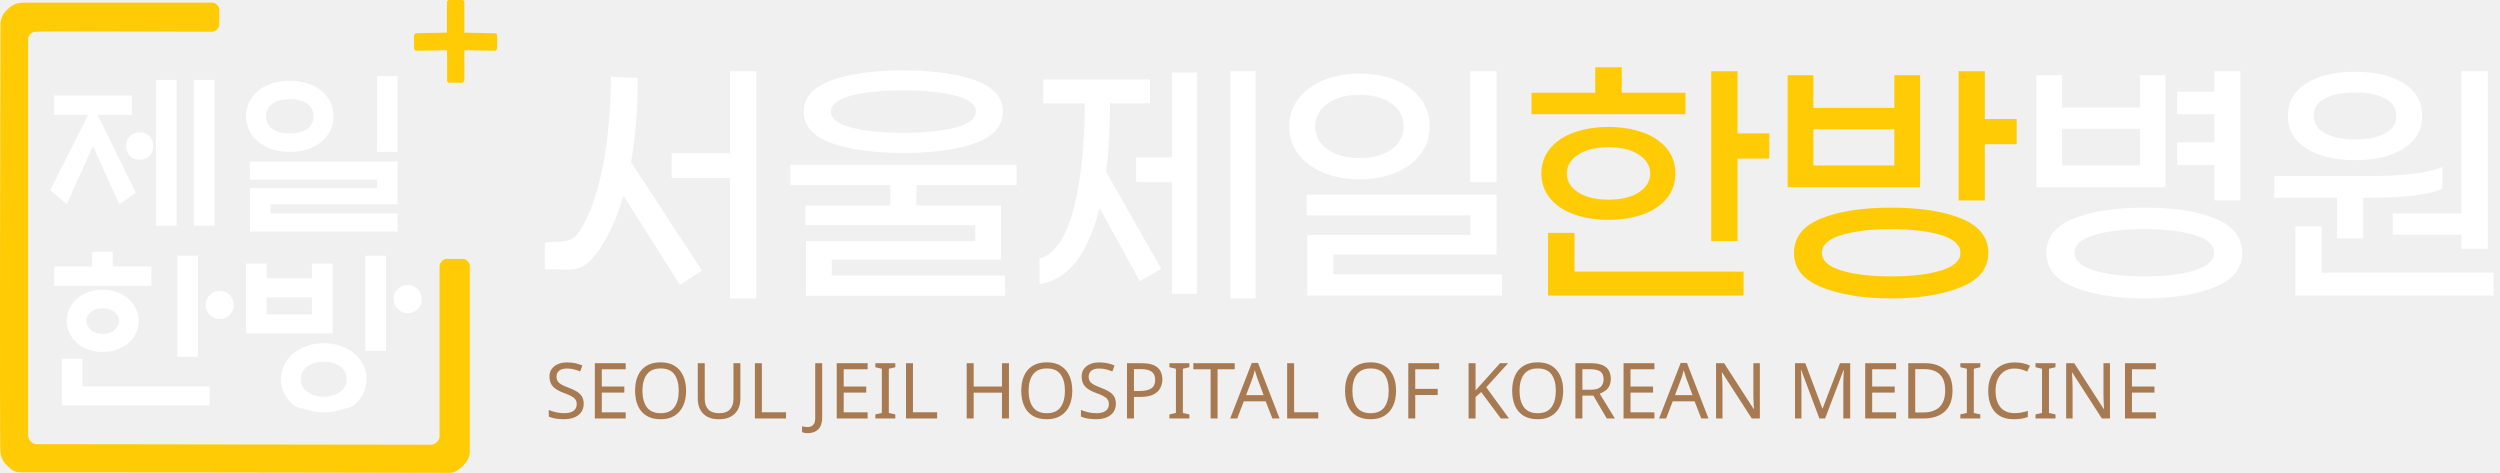
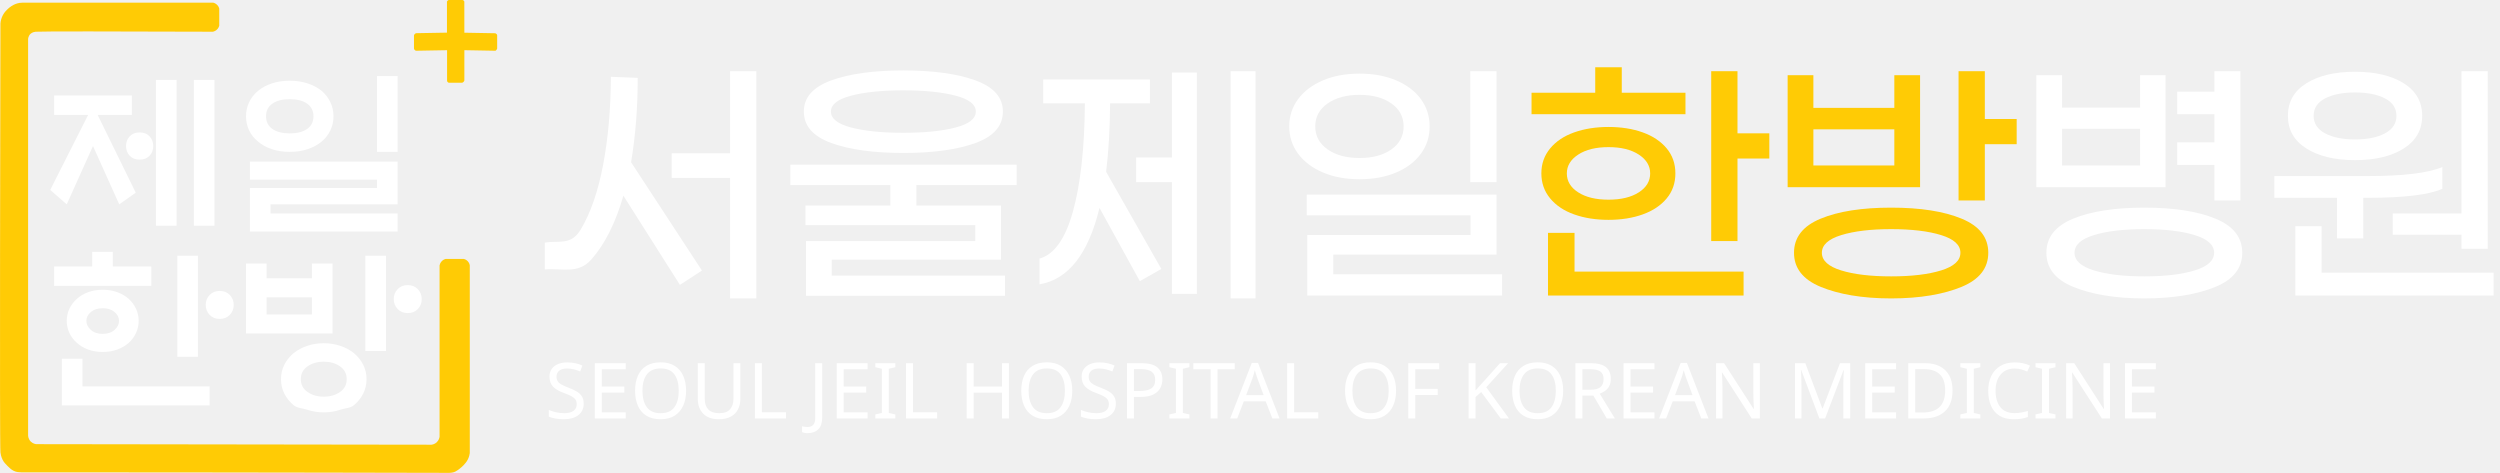
<svg xmlns="http://www.w3.org/2000/svg" version="1.1" id="svg1" width="6028.846" height="1140.315" viewBox="0 0 6028.846 1140.315">
  <defs id="defs1">
    <clipPath clipPathUnits="userSpaceOnUse" id="clipPath2">
      <path d="M 0,1077.279 H 4835.74 V 0 H 0 Z" transform="translate(-914.2672,-955.7431)" id="path2" />
    </clipPath>
    <clipPath clipPathUnits="userSpaceOnUse" id="clipPath4">
      <path d="M 0,1077.279 H 4835.74 V 0 H 0 Z" transform="translate(0,-2.5000001e-5)" id="path4" />
    </clipPath>
    <clipPath clipPathUnits="userSpaceOnUse" id="clipPath6">
      <path d="M 0,1077.279 H 4835.74 V 0 H 0 Z" transform="translate(0,-2.5000001e-5)" id="path6" />
    </clipPath>
    <clipPath clipPathUnits="userSpaceOnUse" id="clipPath8">
      <path d="M 0,1077.279 H 4835.74 V 0 H 0 Z" transform="translate(-525.2364,-404.2451)" id="path8" />
    </clipPath>
    <clipPath clipPathUnits="userSpaceOnUse" id="clipPath10">
      <path d="M 0,1077.279 H 4835.74 V 0 H 0 Z" transform="translate(-865.296,-414.7919)" id="path10" />
    </clipPath>
    <clipPath clipPathUnits="userSpaceOnUse" id="clipPath12">
      <path d="M 0,1077.279 H 4835.74 V 0 H 0 Z" transform="translate(-908.3272,-487.4169)" id="path12" />
    </clipPath>
    <clipPath clipPathUnits="userSpaceOnUse" id="clipPath14">
      <path d="M 0,1077.279 H 4835.74 V 0 H 0 Z" transform="translate(-1470.488,-826.9179)" id="path14" />
    </clipPath>
    <clipPath clipPathUnits="userSpaceOnUse" id="clipPath16">
      <path d="M 0,1077.279 H 4835.74 V 0 H 0 Z" transform="translate(-1642.084,-782.7578)" id="path16" />
    </clipPath>
    <clipPath clipPathUnits="userSpaceOnUse" id="clipPath18">
      <path d="M 0,1077.279 H 4835.74 V 0 H 0 Z" transform="translate(0,-2.5000001e-5)" id="path18" />
    </clipPath>
    <clipPath clipPathUnits="userSpaceOnUse" id="clipPath20">
      <path d="M 0,1077.279 H 4835.74 V 0 H 0 Z" transform="translate(0,-2.5000001e-5)" id="path20" />
    </clipPath>
    <clipPath clipPathUnits="userSpaceOnUse" id="clipPath22">
      <path d="M 0,1077.279 H 4835.74 V 0 H 0 Z" transform="translate(-3302.631,-714.5981)" id="path22" />
    </clipPath>
    <clipPath clipPathUnits="userSpaceOnUse" id="clipPath24">
      <path d="M 0,1077.279 H 4835.74 V 0 H 0 Z" transform="translate(-3749.987,-740.518)" id="path24" />
    </clipPath>
    <clipPath clipPathUnits="userSpaceOnUse" id="clipPath26">
      <path d="M 0,1077.279 H 4835.74 V 0 H 0 Z" transform="translate(-4107.583,-657.478)" id="path26" />
    </clipPath>
    <clipPath clipPathUnits="userSpaceOnUse" id="clipPath28">
      <path d="M 0,1077.279 H 4835.74 V 0 H 0 Z" transform="translate(-4554.459,-569.6381)" id="path28" />
    </clipPath>
  </defs>
  <g id="layer-MC0" transform="translate(-136.6991,-162.0492)">
    <path id="path1" d="m 0,0 h 24.941 c 0.394,-0.101 1.399,-0.415 2.218,-1.365 0.581,-0.674 0.813,-1.373 0.911,-1.765 0.016,-18.67 0.033,-37.341 0.048,-56.011 18.552,0 37.103,-1 55.654,-1 0.468,-0.109 1.548,-0.425 2.496,-1.392 0.705,-0.72 1.03,-1.487 1.179,-1.928 V -87.97 c -0.188,-0.538 -0.534,-1.327 -1.179,-2.137 -0.676,-0.849 -1.406,-1.377 -1.901,-1.68 -18.733,0.005 -37.466,1.011 -56.199,1.016 -0.016,-18.337 -0.033,-36.674 -0.05,-55.011 -0.223,-0.593 -0.736,-1.704 -1.85,-2.672 -0.746,-0.648 -1.496,-1 -2.016,-1.194 H 0 c -0.4,0.113 -1.133,0.378 -1.832,1.016 -0.869,0.795 -1.191,1.715 -1.307,2.123 v 55.722 c -18.752,0 -37.505,-1 -56.257,-1 -0.448,0.135 -1.438,0.5 -2.316,1.442 -0.864,0.927 -1.161,1.921 -1.267,2.378 v 24.116 c 0.159,0.501 0.517,1.401 1.326,2.259 0.938,0.994 1.985,1.403 2.498,1.565 18.598,0 37.195,1 55.793,1 v 55.342 0.598 c 0.129,0.403 0.428,1.149 1.115,1.841 C -1.389,-0.38 -0.419,-0.097 0,0" style="fill:#ffcb05;fill-opacity:1;fill-rule:nonzero;stroke:none" transform="matrix(1.333333,0,0,-1.333333,1219.023,162.0492)" clip-path="url(#clipPath2)" />
  </g>
  <g id="layer-MC1" transform="translate(-136.6991,-162.0492)">
    <path id="path3" d="m 490.432,547.487 h -37.266 v 263.672 h 37.266 z m -68.555,0 h -37.266 v 263.672 h 37.266 z m -42.187,144.14 c 0,-7.031 -2.231,-12.892 -6.68,-17.578 -4.455,-4.691 -10.432,-7.031 -17.93,-7.031 -7.504,0 -13.48,2.34 -17.93,7.031 -4.455,4.686 -6.679,10.547 -6.679,17.578 0,7.032 2.224,12.887 6.679,17.579 4.45,4.685 10.426,7.031 17.93,7.031 7.498,0 13.475,-2.346 17.93,-7.031 4.449,-4.692 6.68,-10.547 6.68,-17.579 m -38.672,56.25 h -61.875 l 68.906,-140.625 -29.883,-21.093 -47.461,105.468 -47.461,-105.468 -29.883,26.093 68.555,135.625 h -61.523 v 35.157 h 140.625 z" style="fill:#ffffff;fill-opacity:1;fill-rule:nonzero;stroke:none" transform="matrix(1.333333,0,0,-1.333333,0,1436.373)" clip-path="url(#clipPath4)" />
    <path id="path5" d="M 821.702,681.081 H 784.436 V 818.19 h 37.266 z m -238.008,64.335 c 0,-9.843 3.807,-17.462 11.426,-22.851 7.613,-5.395 18.106,-8.086 31.465,-8.086 13.359,0 23.846,2.691 31.465,8.086 7.613,5.389 11.426,13.008 11.426,22.851 0,9.844 -3.813,17.457 -11.426,22.852 -7.619,5.389 -18.106,8.086 -31.465,8.086 -13.359,0 -23.852,-2.697 -31.465,-8.086 -7.619,-5.395 -11.426,-13.008 -11.426,-22.852 M 784.437,615.69 v 15.117 H 554.515 v 32.695 H 821.702 V 586.159 H 591.78 V 569.635 H 821.702 V 536.94 H 554.515 v 78.75 z M 547.483,745.416 c 0,9.141 1.874,17.633 5.625,25.489 3.747,7.849 9.141,14.705 16.172,20.566 6.795,5.625 15.057,10.074 24.785,13.36 9.723,3.279 20.567,4.921 32.52,4.921 11.953,0 22.791,-1.642 32.52,-4.921 9.722,-3.286 18.105,-7.735 25.136,-13.36 6.795,-5.861 12.069,-12.717 15.821,-20.566 3.746,-7.856 5.625,-16.348 5.625,-25.489 0,-9.14 -1.879,-17.638 -5.625,-25.488 -3.752,-7.855 -9.026,-14.59 -15.821,-20.215 -7.031,-5.861 -15.414,-10.431 -25.136,-13.711 -9.729,-3.285 -20.567,-4.921 -32.52,-4.921 -11.953,0 -22.797,1.636 -32.52,4.921 -9.728,3.28 -17.99,7.85 -24.785,13.711 -7.031,5.625 -12.425,12.36 -16.172,20.215 -3.751,7.85 -5.625,16.348 -5.625,25.488" style="fill:#ffffff;fill-opacity:1;fill-rule:nonzero;stroke:none" transform="matrix(1.333333,0,0,-1.333333,0,1436.373)" clip-path="url(#clipPath6)" />
    <path id="path7" d="m 0,0 c 0,-7.031 -2.346,-13.008 -7.031,-17.93 -4.692,-4.922 -10.783,-7.382 -18.281,-7.382 -7.504,0 -13.596,2.46 -18.282,7.382 -4.691,4.922 -7.031,10.899 -7.031,17.93 0,7.031 2.34,13.008 7.031,17.93 4.686,4.922 10.778,7.382 18.282,7.382 7.498,0 13.589,-2.46 18.281,-7.382 C -2.346,13.008 0,7.031 0,0 m -64.687,-93.867 h -37.266 V 88.945 h 37.266 z m -172.266,41.484 c 8.904,0 16.051,2.401 21.445,7.207 5.389,4.801 8.086,10.25 8.086,16.348 0,6.092 -2.697,11.426 -8.086,15.996 -5.394,4.57 -12.541,6.855 -21.445,6.855 -8.91,0 -16.057,-2.285 -21.445,-6.855 -5.395,-4.57 -8.086,-9.904 -8.086,-15.996 0,-6.098 2.691,-11.547 8.086,-16.348 5.388,-4.806 12.535,-7.207 21.445,-7.207 m -65.039,23.555 c 0,7.734 1.582,14.996 4.746,21.797 3.164,6.795 7.674,12.771 13.535,17.929 5.625,5.153 12.42,9.196 20.391,12.129 7.965,2.928 16.754,4.395 26.367,4.395 9.607,0 18.396,-1.467 26.367,-4.395 7.965,-2.933 14.881,-6.976 20.742,-12.129 5.625,-5.158 10.02,-11.134 13.184,-17.929 3.164,-6.801 4.746,-14.063 4.746,-21.797 0,-7.735 -1.582,-15.002 -4.746,-21.797 -3.164,-6.801 -7.559,-12.777 -13.184,-17.93 -5.861,-5.158 -12.777,-9.201 -20.742,-12.129 -7.971,-2.933 -16.76,-4.394 -26.367,-4.394 -9.613,0 -18.402,1.461 -26.367,4.394 -7.971,2.928 -14.766,6.971 -20.391,12.129 -5.861,5.153 -10.371,11.129 -13.535,17.93 -3.164,6.795 -4.746,14.062 -4.746,21.797 m -8.789,-152.93 v 84.375 h 37.265 v -49.922 h 229.922 v -34.453 z m 92.109,251.367 h 69.61 V 34.453 h -175.782 v 35.156 h 68.907 v 26.367 h 37.265 z" style="fill:#ffffff;fill-opacity:1;fill-rule:nonzero;stroke:none" transform="matrix(1.333333,0,0,-1.333333,700.3152,897.3799)" clip-path="url(#clipPath8)" />
    <path id="path9" d="m 0,0 c 0,-7.031 -2.346,-13.008 -7.031,-17.93 -4.692,-4.922 -10.783,-7.382 -18.281,-7.382 -7.504,0 -13.596,2.46 -18.282,7.382 -4.691,4.922 -7.031,10.899 -7.031,17.93 0,7.031 2.34,13.008 7.031,17.93 4.686,4.922 10.778,7.382 18.282,7.382 7.498,0 13.589,-2.46 18.281,-7.382 C -2.346,13.008 0,7.031 0,0 m -64.688,-93.867 h -37.266 V 78.398 h 37.266 z m -153.984,-50.977 c 0,-9.843 4.043,-17.578 12.129,-23.203 8.086,-5.625 17.869,-8.437 29.356,-8.437 11.48,0 21.269,2.812 29.355,8.437 8.086,5.625 12.129,13.36 12.129,23.203 0,9.844 -4.043,17.578 -12.129,23.203 -8.086,5.625 -17.875,8.438 -29.355,8.438 -11.487,0 -21.27,-2.813 -29.356,-8.438 -8.086,-5.625 -12.129,-13.359 -12.129,-23.203 m -35.859,0 c 0,9.608 2.049,18.397 6.152,26.367 4.098,7.965 9.668,14.881 16.699,20.743 7.032,5.625 15.233,10.019 24.61,13.183 9.371,3.164 19.336,4.746 29.883,4.746 10.546,0 20.505,-1.582 29.882,-4.746 9.371,-3.164 17.578,-7.558 24.61,-13.183 7.031,-5.862 12.595,-12.778 16.699,-20.743 4.098,-7.97 6.152,-16.759 6.152,-26.367 0,-9.613 -2.054,-18.402 -6.152,-26.367 -4.104,-7.965 -9.668,-14.881 -16.699,-20.742 -7.032,-5.625 -15.239,-5.02 -24.61,-8.184 -9.377,-3.164 -19.336,-4.746 -29.882,-4.746 -10.547,0 -20.512,1.582 -29.883,4.746 -9.377,3.164 -17.578,2.559 -24.61,8.184 -7.031,5.861 -12.601,12.777 -16.699,20.742 -4.103,7.965 -6.152,16.754 -6.152,26.367 m -26.016,117.071 h 81.914 V 3.164 h -81.914 z m -37.265,-34.454 V 64.336 h 37.265 V 37.617 h 81.914 v 26.719 h 37.266 V -62.227 Z" style="fill:#ffffff;fill-opacity:1;fill-rule:nonzero;stroke:none" transform="matrix(1.333333,0,0,-1.333333,1153.728,883.3175)" clip-path="url(#clipPath10)" />
  </g>
  <g id="layer-MC2" transform="translate(-136.6991,-162.0492)">
    <path id="path11" d="m 0,0 h 33.208 c 1.282,-0.342 4.229,-1.312 6.847,-4.034 2.713,-2.822 3.542,-5.933 3.812,-7.228 V -351.13 c -0.37,-2.824 -1.211,-6.761 -3.275,-11.036 -2.404,-4.982 -5.354,-8.112 -8.175,-11.109 -3.901,-4.146 -9.142,-7.856 -9.142,-7.856 -0.361,-0.289 -4.057,-2.763 -6.12,-3.766 -3.734,-1.818 -10.114,-2.012 -10.114,-2.012 -6.979,-0.037 -331.238,0.944 -774.619,1 -3.386,0.224 -8.267,0.013 -13.43,2.64 -4.623,2.352 -7.45,5.148 -11.02,8.679 -3.538,3.499 -6.523,6.452 -9.049,11.288 0,0 -3.1,5.852 -3.905,13.321 -1.742,16.163 -0.201,690.216 0,775.927 0.329,3.929 1.357,9.332 4.359,14.97 2.556,4.801 5.515,7.843 7.426,9.775 5.63,5.692 11.174,8.43 12.308,8.976 l 10e-4,0.001 c 3.018,1.509 8.25,3.785 15.805,3.826 0.109,10e-4 0.196,10e-4 0.262,10e-4 0.064,-10e-4 0.108,-10e-4 0.109,-10e-4 0.159,0 135.028,0 344.602,0 1.409,-0.365 4.956,-1.49 7.813,-4.849 1.871,-2.2 2.682,-4.459 3.05,-5.816 v -30.91 c -0.368,-1.386 -1.234,-3.878 -3.356,-6.258 -2.963,-3.324 -6.551,-4.38 -7.957,-4.715 -179.899,0.693 -311.791,0.759 -320.665,0 -5.596,-0.478 -8.948,-3.433 -8.948,-3.433 -4.363,-3.801 -4.738,-8.95 -4.79,-9.905 v -717.024 c 0.058,-1.237 0.444,-6.528 4.79,-10.865 4.015,-4.006 8.803,-4.598 10.131,-4.717 238.189,0 476.378,-1 714.567,-1 1.44,0.159 5.753,0.825 9.552,4.381 4.235,3.964 4.986,8.854 5.147,10.2 v 309.791 c 0.283,1.373 1.177,4.77 4.173,7.758 C -4.098,-1.369 -1.355,-0.388 0,0" style="fill:#ffcb05;fill-opacity:1;fill-rule:nonzero;stroke:none" transform="matrix(1.333333,0,0,-1.333333,1211.103,786.4841)" clip-path="url(#clipPath12)" />
  </g>
  <g id="layer-MC3" transform="translate(-136.6991,-162.0492)">
    <path id="path13" d="m 0,0 v -410.92 h -47.52 v 217.96 h -105.6 v 44.64 h 105.6 V 0 Z m -226.56,-164.64 128.16,-195.839 -39.84,-25.92 -102.24,161.279 c -14.085,-48.96 -33.285,-87.285 -57.6,-114.96 -24.322,-27.675 -52.485,-15.795 -84.48,-18.359 v 48.479 c 25.598,4.155 47.28,-5.88 65.04,23.88 17.76,29.76 31.2,68.558 40.32,116.4 9.12,47.835 13.838,101.04 14.16,159.6 l 48.48,-1.92 c 0,-54.405 -4.005,-105.285 -12,-152.64" style="fill:#ffffff;fill-opacity:1;fill-rule:nonzero;stroke:none" transform="matrix(1.333333,0,0,-1.333333,1960.651,333.8161)" clip-path="url(#clipPath14)" />
    <path id="path15" d="m 0,0 c -24.48,-6.405 -36.72,-16.005 -36.72,-28.8 0,-12.803 12.158,-22.402 36.48,-28.8 24.315,-6.405 55.838,-9.6 94.56,-9.6 38.715,0 70.238,3.195 94.56,9.6 24.315,6.398 36.48,15.997 36.48,28.8 0,12.795 -12.24,22.395 -36.72,28.8 C 164.16,6.397 132.72,9.6 94.32,9.6 55.92,9.6 24.48,6.397 0,0 m -36,-85.68 c -33.12,12 -49.68,30.96 -49.68,56.88 0,25.598 16.56,44.4 49.68,56.4 33.12,12 76.56,18 130.32,18 53.76,0 97.2,-6 130.32,-18 33.12,-12 49.68,-30.802 49.68,-56.4 0,-25.92 -16.56,-44.88 -49.68,-56.88 -33.12,-12 -76.56,-18 -130.32,-18 -53.76,0 -97.2,6 -130.32,18 m 153.84,-76.08 v -36.96 h 153.12 v -97.92 H -35.28 v -28.799 h 313.44 v -36.521 h -360 v 98.92 H 224.4 v 28.8 H -82.8 v 35.52 H 70.8 v 36.96 h -180.96 v 36.96 h 409.44 v -36.96 z" style="fill:#ffffff;fill-opacity:1;fill-rule:nonzero;stroke:none" transform="matrix(1.333333,0,0,-1.333333,2189.445,392.6963)" clip-path="url(#clipPath16)" />
    <path id="path17" d="m 2373.359,415.998 h -45.12 v 410.92 h 45.12 z m -151.2,408.52 h 45.12 v -400.32 h -45.12 v 202.08 h -64.8 v 44.64 h 64.8 z m -119.039,-179.52 99.839,-175.68 -38.879,-22.08 -72.96,132.48 c -20.161,-83.204 -56.325,-129.278 -108.481,-138.24 v 46.56 c 26.558,7.357 46.718,35.76 60.481,85.2 13.755,49.44 20.954,114.637 21.599,195.6 h -75.36 v 43.2 h 192.96 v -43.2 h -72 c -0.322,-46.08 -2.722,-87.36 -7.199,-123.84" style="fill:#ffffff;fill-opacity:1;fill-rule:nonzero;stroke:none" transform="matrix(1.333333,0,0,-1.333333,0,1436.373)" clip-path="url(#clipPath18)" />
    <path id="path19" d="m 2761.675,826.918 h 47.52 v -200.64 h -47.52 z m -142.56,-141.36 c 14.715,10.395 22.08,24.24 22.08,41.52 0,17.28 -7.365,31.117 -22.08,41.52 -14.723,10.395 -33.923,15.6 -57.6,15.6 -23.685,0 -42.96,-5.205 -57.84,-15.6 -14.881,-10.403 -22.32,-24.24 -22.32,-41.52 0,-17.28 7.439,-31.125 22.32,-41.52 14.88,-10.403 34.155,-15.6 57.84,-15.6 23.677,0 42.877,5.197 57.6,15.6 m -152.16,-154.8 h 295.2 v 35.52 h -296.16 v 37.44 h 343.2 v -108.48 h -295.2 v -35.52 h 305.28 v -38.44 h -352.32 z m 28.32,113.04 c -19.2,8.16 -34.162,19.44 -44.88,33.84 -10.725,14.4 -16.08,30.878 -16.08,49.44 0,18.555 5.355,35.04 16.08,49.44 10.718,14.4 25.68,25.68 44.88,33.84 19.2,8.16 41.28,12.24 66.24,12.24 24.96,0 47.04,-4.08 66.239,-12.24 19.201,-8.16 34.08,-19.44 44.641,-33.84 10.56,-14.4 15.84,-30.885 15.84,-49.44 0,-18.562 -5.28,-35.04 -15.84,-49.44 -10.561,-14.4 -25.44,-25.68 -44.641,-33.84 -19.199,-8.16 -41.279,-12.24 -66.239,-12.24 -24.96,0 -47.04,4.08 -66.24,12.24" style="fill:#ffffff;fill-opacity:1;fill-rule:nonzero;stroke:none" transform="matrix(1.333333,0,0,-1.333333,0,1436.373)" clip-path="url(#clipPath20)" />
    <path id="path21" d="m 0,0 v -45.6 h -57.6 v -149.28 h -47.52 v 307.2 H -57.6 V 0 Z m -345.6,-38.4 c -13.762,-8.963 -20.64,-20.325 -20.64,-34.08 0,-14.085 6.878,-25.522 20.64,-34.32 13.755,-8.805 31.995,-13.2 54.72,-13.2 22.718,0 40.957,4.395 54.72,13.2 13.755,8.798 20.639,20.235 20.639,34.32 0,13.755 -6.884,25.117 -20.639,34.08 -13.763,8.955 -32.002,13.44 -54.72,13.44 -22.725,0 -40.965,-4.485 -54.72,-13.44 m -6.72,-211.68 h 305.76 v -43.24 H -400.32 V -180 h 48 z m -0.72,103.44 c -18.405,6.555 -32.88,16.237 -43.44,29.04 -10.56,12.795 -15.84,27.84 -15.84,45.12 0,17.28 5.28,32.317 15.84,45.12 10.56,12.795 25.035,22.477 43.44,29.04 18.397,6.555 39.12,9.84 62.16,9.84 23.04,0 43.68,-3.285 61.92,-9.84 18.24,-6.563 32.64,-16.163 43.2,-28.8 10.56,-12.645 15.84,-27.765 15.84,-45.36 0,-17.603 -5.28,-32.723 -15.84,-45.36 -10.56,-12.645 -24.96,-22.245 -43.2,-28.8 -18.24,-6.563 -38.88,-9.84 -61.92,-9.84 -23.04,0 -43.763,3.277 -62.16,9.84 m 201.36,181.2 h -278.4 v 38.88 h 115.2 v 46.08 h 48 V 73.44 h 115.2 z" style="fill:#ffcb05;fill-opacity:1;fill-rule:nonzero;stroke:none" transform="matrix(1.333333,0,0,-1.333333,4403.508,483.5759)" clip-path="url(#clipPath22)" />
    <path id="path23" d="m 0,0 v -45.6 h -57.6 v -101.76 h -47.52 V 86.4 H -57.6 V 0 Z m -136.56,-273.84 c 23.198,7.2 34.8,17.836 34.8,31.92 0,14.077 -11.602,24.72 -34.8,31.92 -23.205,7.2 -53.363,10.8 -90.48,10.8 -36.803,0 -66.885,-3.6 -90.24,-10.8 -23.363,-7.2 -35.04,-17.843 -35.04,-31.92 0,-14.084 11.595,-24.72 34.799,-31.92 23.199,-7.2 53.356,-10.8 90.481,-10.8 37.117,0 67.275,3.6 90.48,10.8 m -84.72,255.12 H -367.679 V -84 H -221.28 Z M -99.6,-180.24 c 32.16,-13.282 48.24,-33.84 48.24,-61.68 0,-27.84 -16.08,-48.397 -48.24,-61.68 -32.16,-13.275 -74.64,-20.92 -127.44,-20.92 -52.8,0 -95.28,7.645 -127.44,20.92 -32.16,13.283 -48.24,33.84 -48.24,61.68 0,27.84 16.08,48.398 48.24,61.68 32.16,13.275 74.64,19.92 127.44,19.92 52.8,0 95.28,-6.645 127.44,-19.92 m -75.12,56.88 H -414.24 V 79.2 h 46.56 V 20.16 h 146.4 V 79.2 h 46.56 z" style="fill:#ffcb05;fill-opacity:1;fill-rule:nonzero;stroke:none" transform="matrix(1.333333,0,0,-1.333333,4999.982,449.016)" clip-path="url(#clipPath24)" />
    <path id="path25" d="M 0,0 H -67.2 V 40.8 H 0 v 50.88 h -67.2 v 40.8 H 0 v 36.96 H 47.04 V -64.32 H 0 Z m -35.521,-190.8 c 23.356,7.2 35.041,17.836 35.041,31.92 0,14.077 -11.685,24.72 -35.041,31.92 -23.362,7.2 -53.759,10.8 -91.2,10.8 -37.439,0 -67.844,-3.6 -91.199,-10.8 -23.363,-7.2 -35.04,-17.843 -35.04,-31.92 0,-14.084 11.677,-24.72 35.04,-31.92 23.355,-7.2 53.76,-10.8 91.199,-10.8 37.441,0 67.838,3.6 91.2,10.8 M -134.4,65.28 H -275.52 V -0.96 H -134.4 Z M 1.92,-97.2 c 32.317,-13.282 48.479,-33.84 48.479,-61.68 0,-27.84 -16.162,-48.397 -48.479,-61.68 -32.325,-13.274 -75.203,-20.92 -128.641,-20.92 -53.444,0 -96.322,7.646 -128.639,20.92 -32.326,13.283 -48.48,33.84 -48.48,61.68 0,27.84 16.154,48.398 48.48,61.68 32.317,13.275 75.195,19.92 128.639,19.92 53.438,0 96.316,-6.645 128.641,-19.92 m -90.24,56.88 h -233.76 v 202.56 h 46.559 V 103.68 H -134.4 v 58.56 h 46.08 z" style="fill:#ffffff;fill-opacity:1;fill-rule:nonzero;stroke:none" transform="matrix(1.333333,0,0,-1.333333,5476.777,559.736)" clip-path="url(#clipPath26)" />
    <path id="path27" d="M 0,0 V 257.28 H 47.521 V -63.84 H 0 V -38.4 H -124.319 V 0 Z m -246.72,208.08 c -13.762,-7.2 -20.639,-17.685 -20.639,-31.44 0,-13.763 6.877,-24.323 20.639,-31.68 13.755,-7.365 31.838,-11.04 54.241,-11.04 22.394,0 40.477,3.675 54.239,11.04 13.756,7.357 20.64,17.917 20.64,31.68 0,13.755 -6.884,24.24 -20.64,31.44 -13.762,7.2 -31.845,10.8 -54.239,10.8 -22.403,0 -40.486,-3.6 -54.241,-10.8 m 304.8,-315.12 v -41.32 h -358.559 v 125.32 h 47.519 v -84 z M -280.56,117.6 c -22.245,14.077 -33.36,33.757 -33.36,59.04 0,25.275 11.115,44.88 33.36,58.8 22.238,13.92 51.6,20.88 88.081,20.88 36.479,0 65.834,-6.96 88.08,-20.88 22.237,-13.92 33.359,-33.525 33.359,-58.8 0,-25.283 -11.122,-44.963 -33.359,-59.04 -22.246,-14.085 -51.601,-21.12 -88.08,-21.12 -36.481,0 -65.843,7.035 -88.081,21.12 m 55.44,-89.28 h -113.279 v 39.36 h 169.439 c 63.998,0 108.795,5.437 134.4,16.32 V 44.64 C -58.882,33.757 -104.16,28.32 -170.399,28.32 h -7.201 v -73.44 h -47.52 z" style="fill:#ffffff;fill-opacity:1;fill-rule:nonzero;stroke:none" transform="matrix(1.333333,0,0,-1.333333,6072.611,676.8559)" clip-path="url(#clipPath28)" />
  </g>
  <g id="layer-MC4" transform="translate(-136.6991,-162.0492)">
    <text id="text28" xml:space="preserve" transform="matrix(1.333333,0,0,1.333333,1450.571,1171.161)" style="font-style:normal;font-variant:normal;font-weight:500;font-stretch:normal;font-size:140px;font-family:'Gmarket Sans TTF';-inkscape-font-specification:'Gmarket Sans TTF, Medium';font-variant-ligatures:normal;font-variant-caps:normal;font-variant-numeric:normal;font-variant-east-asian:normal;fill:#a87a51;fill-opacity:1">
-       <tspan id="tspan28" style="font-style:normal;font-variant:normal;font-weight:500;font-stretch:normal;font-size:140px;font-family:'Gmarket Sans TTF';-inkscape-font-specification:'Gmarket Sans TTF, Medium';font-variant-ligatures:normal;font-variant-caps:normal;font-variant-numeric:normal;font-variant-east-asian:normal;writing-mode:lr-tb;fill:#a87a51;fill-opacity:1;fill-rule:nonzero;stroke:none" x="0" dx="0 0 -1.74 0 0 0 0 0 0 0 0 0 0 0 0 0 0 -19.14 0 0 0 0 0 0 -12.47" y="0">SEOUL JEIL HOSPITAL OF KOREAN MEDICINE</tspan>
+       <tspan id="tspan28" style="font-style:normal;font-variant:normal;font-weight:500;font-stretch:normal;font-size:140px;font-family:'Gmarket Sans TTF';-inkscape-font-specification:'Gmarket Sans TTF, Medium';font-variant-ligatures:normal;font-variant-caps:normal;font-variant-numeric:normal;font-variant-east-asian:normal;writing-mode:lr-tb;fill:#ffffff;fill-opacity:1;fill-rule:nonzero;stroke:none" x="0" dx="0 0 -1.74 0 0 0 0 0 0 0 0 0 0 0 0 0 0 -19.14 0 0 0 0 0 0 -12.47" y="0">SEOUL JEIL HOSPITAL OF KOREAN MEDICINE</tspan>
    </text>
  </g>
</svg>
